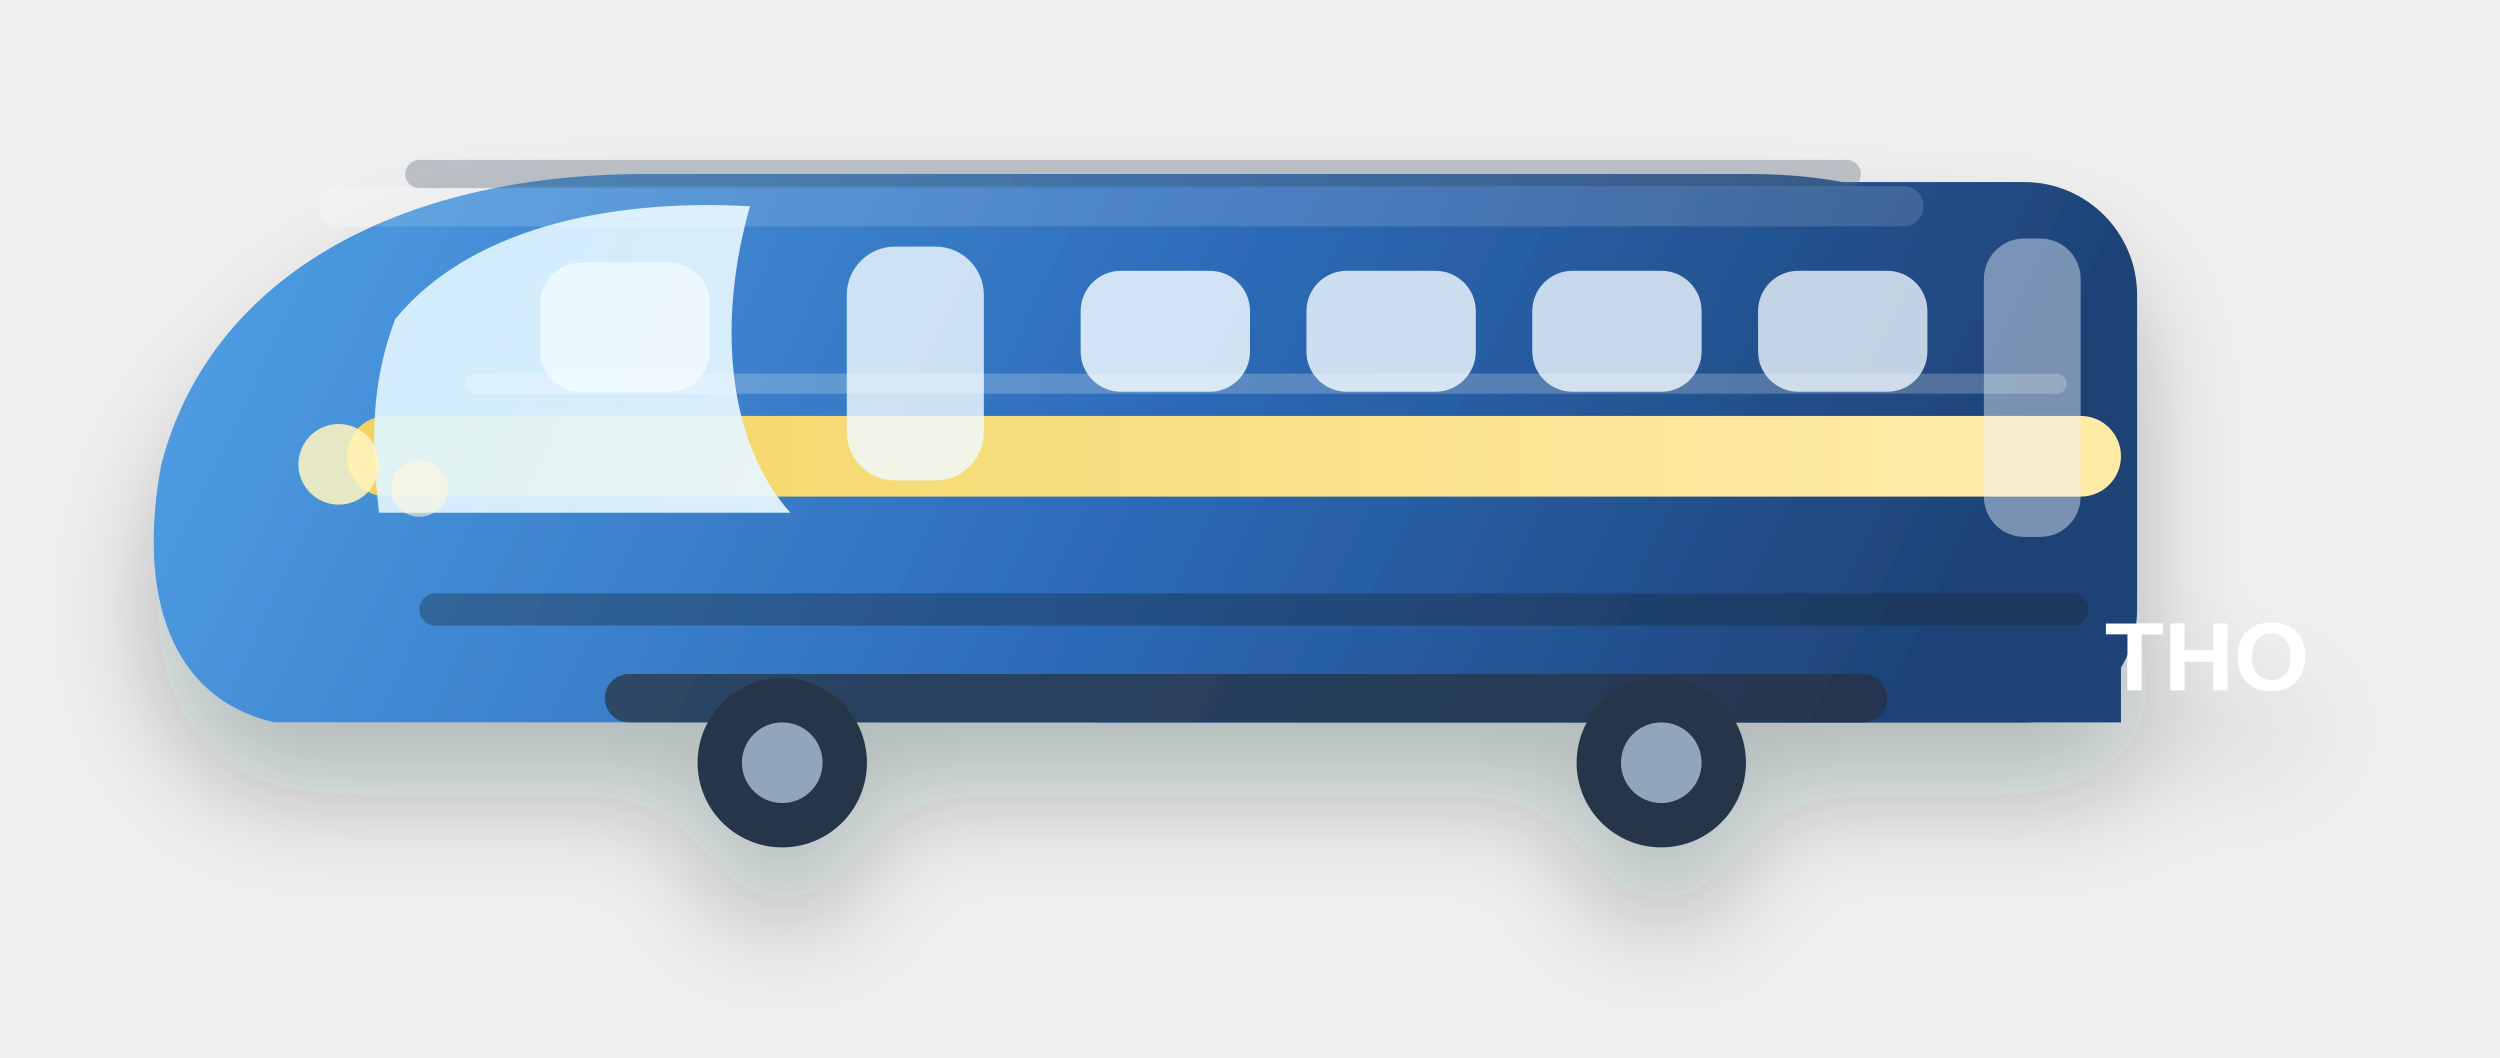
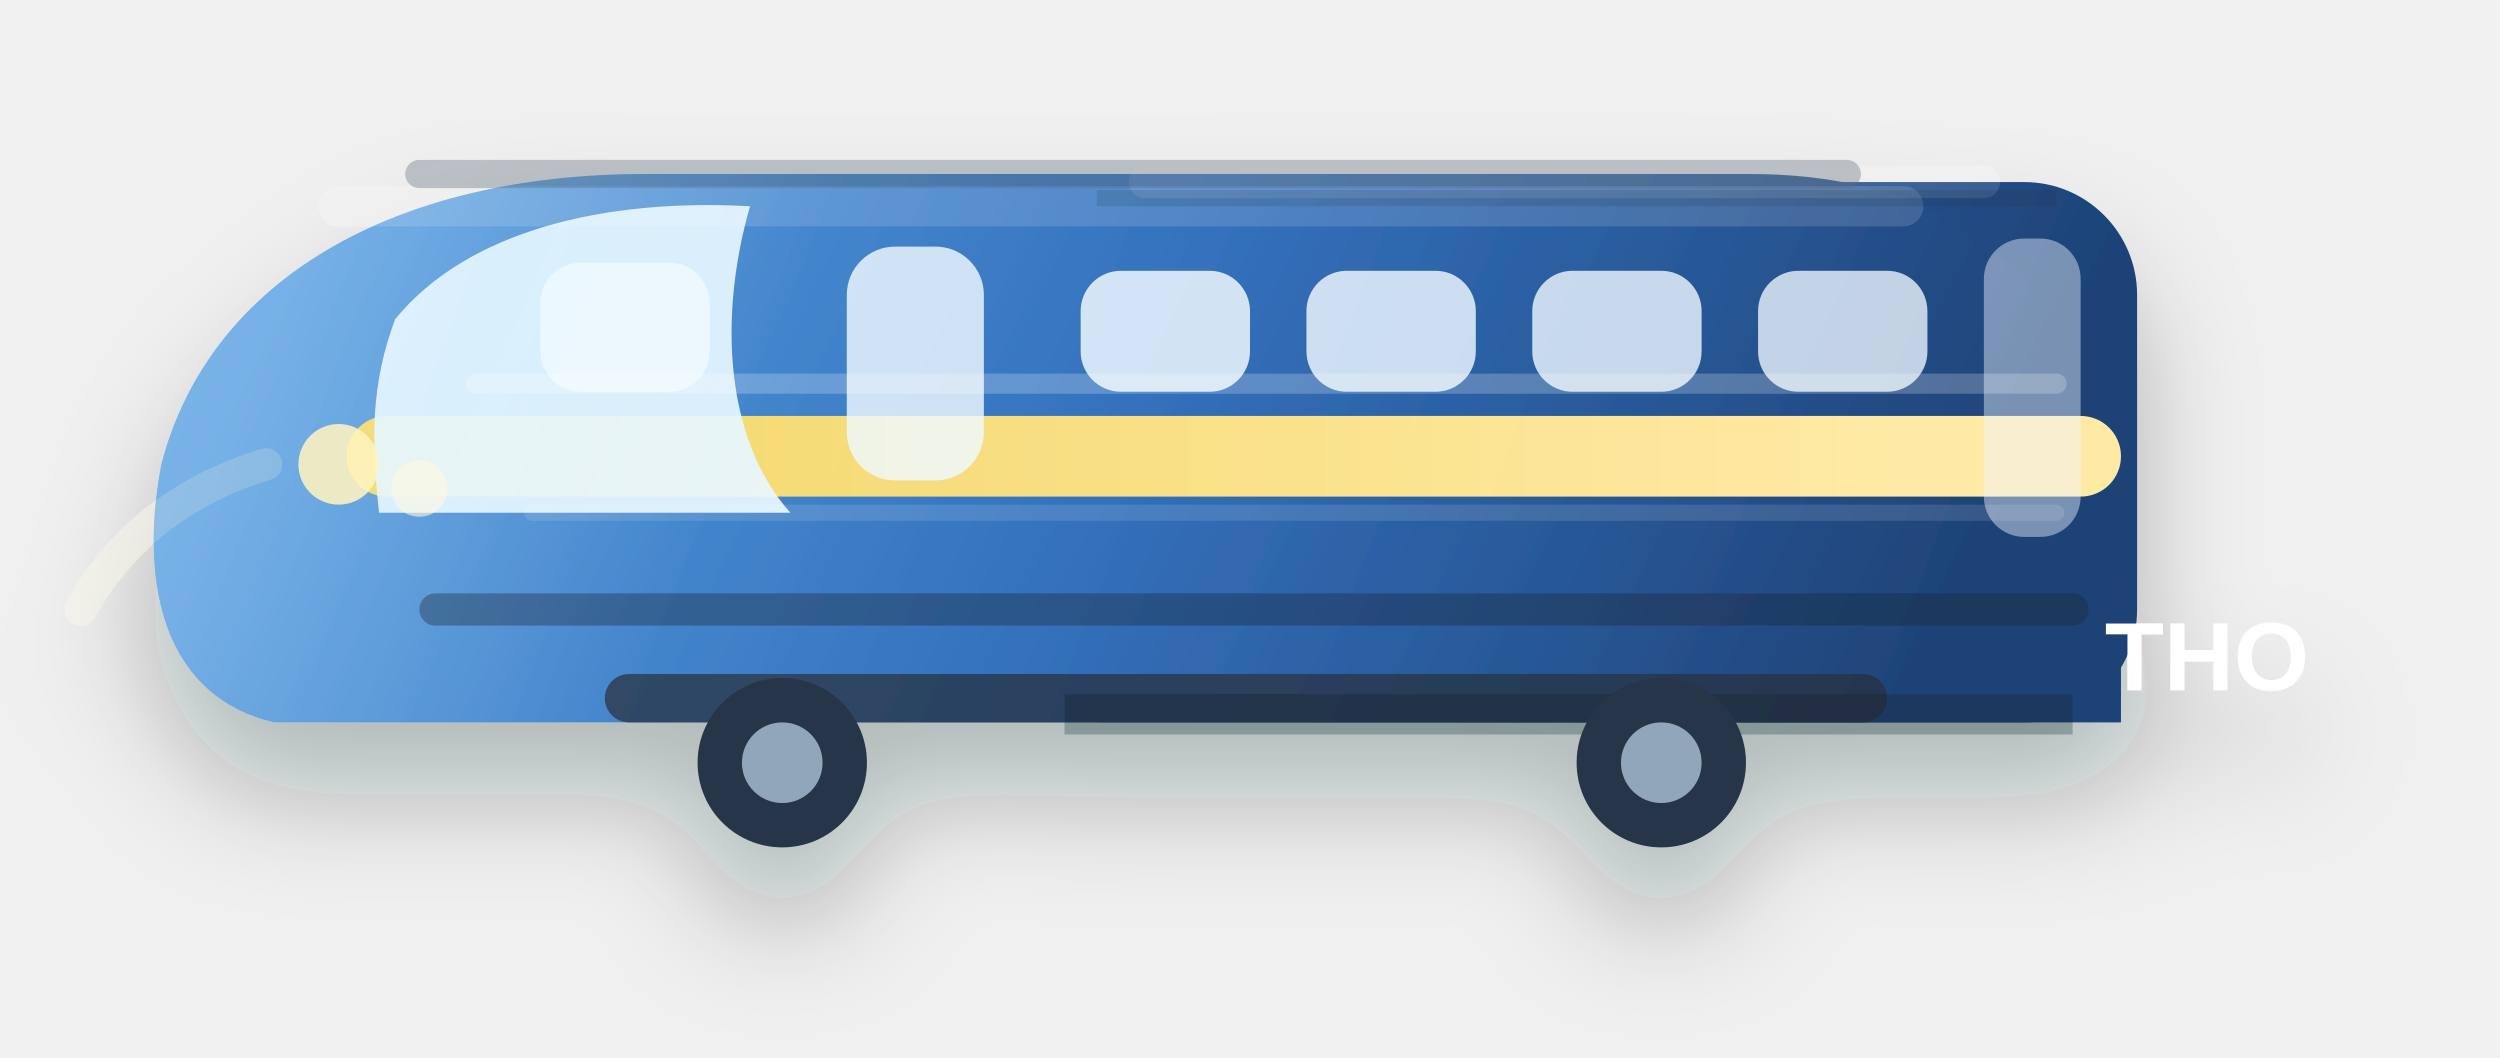
<svg xmlns="http://www.w3.org/2000/svg" width="520" height="220" viewBox="0 0 620 260" fill="none">
  <defs>
    <linearGradient id="thomas-shell" x1="70" y1="30" x2="456" y2="214" gradientUnits="userSpaceOnUse">
      <stop stop-color="#4e9ce2" />
      <stop offset="0.52" stop-color="#2d6cba" />
      <stop offset="1" stop-color="#1e4276" />
    </linearGradient>
    <linearGradient id="thomas-stripe" x1="86" y1="120" x2="470" y2="120" gradientUnits="userSpaceOnUse">
      <stop stop-color="#f2d35d" />
      <stop offset="1" stop-color="#ffeaa5" />
    </linearGradient>
    <linearGradient id="thomas-glass" x1="120" y1="56" x2="272" y2="122" gradientUnits="userSpaceOnUse">
      <stop stop-color="#dff4ff" />
      <stop offset="1" stop-color="#eff9ff" />
    </linearGradient>
+     <linearGradient id="thomas-metal" x1="82" y1="44" x2="478" y2="190" gradientUnits="userSpaceOnUse">
+       <stop stop-color="#ffffff" stop-opacity="0.54" />
+       <stop offset="0.28" stop-color="#ffffff" stop-opacity="0.1" />
+       <stop offset="1" stop-color="#ffffff" stop-opacity="0" />
+     </linearGradient>
    <filter id="thomas-shadow" x="0" y="0" width="620" height="260" filterUnits="userSpaceOnUse">
      <feDropShadow dx="0" dy="18" stdDeviation="14" flood-color="#091523" flood-opacity="0.26" />
    </filter>
  </defs>
  <g filter="url(#thomas-shadow)">
    <path d="M68 178C42 172 34 146 40 114C52 68 98 42 160 42H434C474 42 500 58 514 86L526 114V178H68Z" fill="url(#thomas-shell)" />
    <rect x="246" y="44" width="284" height="134" rx="28" fill="url(#thomas-shell)" />
    <path d="M96 112H516" stroke="url(#thomas-stripe)" stroke-width="20" stroke-linecap="round" />
    <path d="M98 78C116 56 150 48 186 50C178 78 180 108 196 126H94C92 108 92 94 98 78Z" fill="url(#thomas-glass)" opacity="0.92" />
+     <path d="M68 178C42 172 34 146 40 114C52 68 98 42 160 42H434C474 42 500 58 514 86L526 114V178H68Z" fill="url(#thomas-metal)" opacity="0.44" />
    <rect x="134" y="64" width="42" height="32" rx="10" fill="#eff9ff" opacity="0.86" />
    <rect x="210" y="60" width="34" height="58" rx="12" fill="#eff9ff" opacity="0.82" />
    <rect x="268" y="66" width="42" height="30" rx="10" fill="#eff9ff" opacity="0.84" />
    <rect x="324" y="66" width="42" height="30" rx="10" fill="#eff9ff" opacity="0.82" />
    <rect x="380" y="66" width="42" height="30" rx="10" fill="#eff9ff" opacity="0.8" />
    <rect x="436" y="66" width="42" height="30" rx="10" fill="#eff9ff" opacity="0.78" />
    <rect x="492" y="58" width="24" height="74" rx="10" fill="#edf5ff" opacity="0.44" />
    <path d="M84 50H472" stroke="#ffffff" stroke-width="10" stroke-linecap="round" opacity="0.14" />
    <path d="M118 94H510" stroke="#ffffff" stroke-width="5" stroke-linecap="round" opacity="0.22" />
    <path d="M108 150H514" stroke="#1a2432" stroke-width="8" stroke-linecap="round" opacity="0.36" />
+     <path d="M132 126H510" stroke="#ffffff" stroke-width="4" stroke-linecap="round" opacity="0.12" />
    <rect x="150" y="166" width="318" height="12" rx="6" fill="#28313f" opacity="0.72" />
+     <rect x="280" y="40" width="216" height="8" rx="4" fill="#ffffff" opacity="0.12" />
+     <path d="M272 48H510" stroke="#202b38" stroke-width="4" opacity="0.16" />
+     <path d="M264 176H514" stroke="#10161e" stroke-width="10" opacity="0.26" />
    <circle cx="194" cy="188" r="21" fill="#273447" />
    <circle cx="194" cy="188" r="10" fill="#91a6bb" />
    <circle cx="412" cy="188" r="21" fill="#273447" />
    <circle cx="412" cy="188" r="10" fill="#91a6bb" />
    <circle cx="84" cy="114" r="10" fill="#fff4bf" opacity="0.86" />
    <circle cx="104" cy="120" r="7" fill="#fff9df" opacity="0.6" />
+     <path d="M66 114C46 120 30 132 20 150" stroke="#fff8d6" stroke-width="8" stroke-linecap="round" opacity="0.18" />
    <path d="M104 42H458" stroke="#5d6b7b" stroke-width="7" stroke-linecap="round" opacity="0.36" />
    <text x="522" y="170" fill="#ffffff" font-size="24" font-weight="700" font-family="Segoe UI, Arial, sans-serif">THO</text>
  </g>
</svg>
